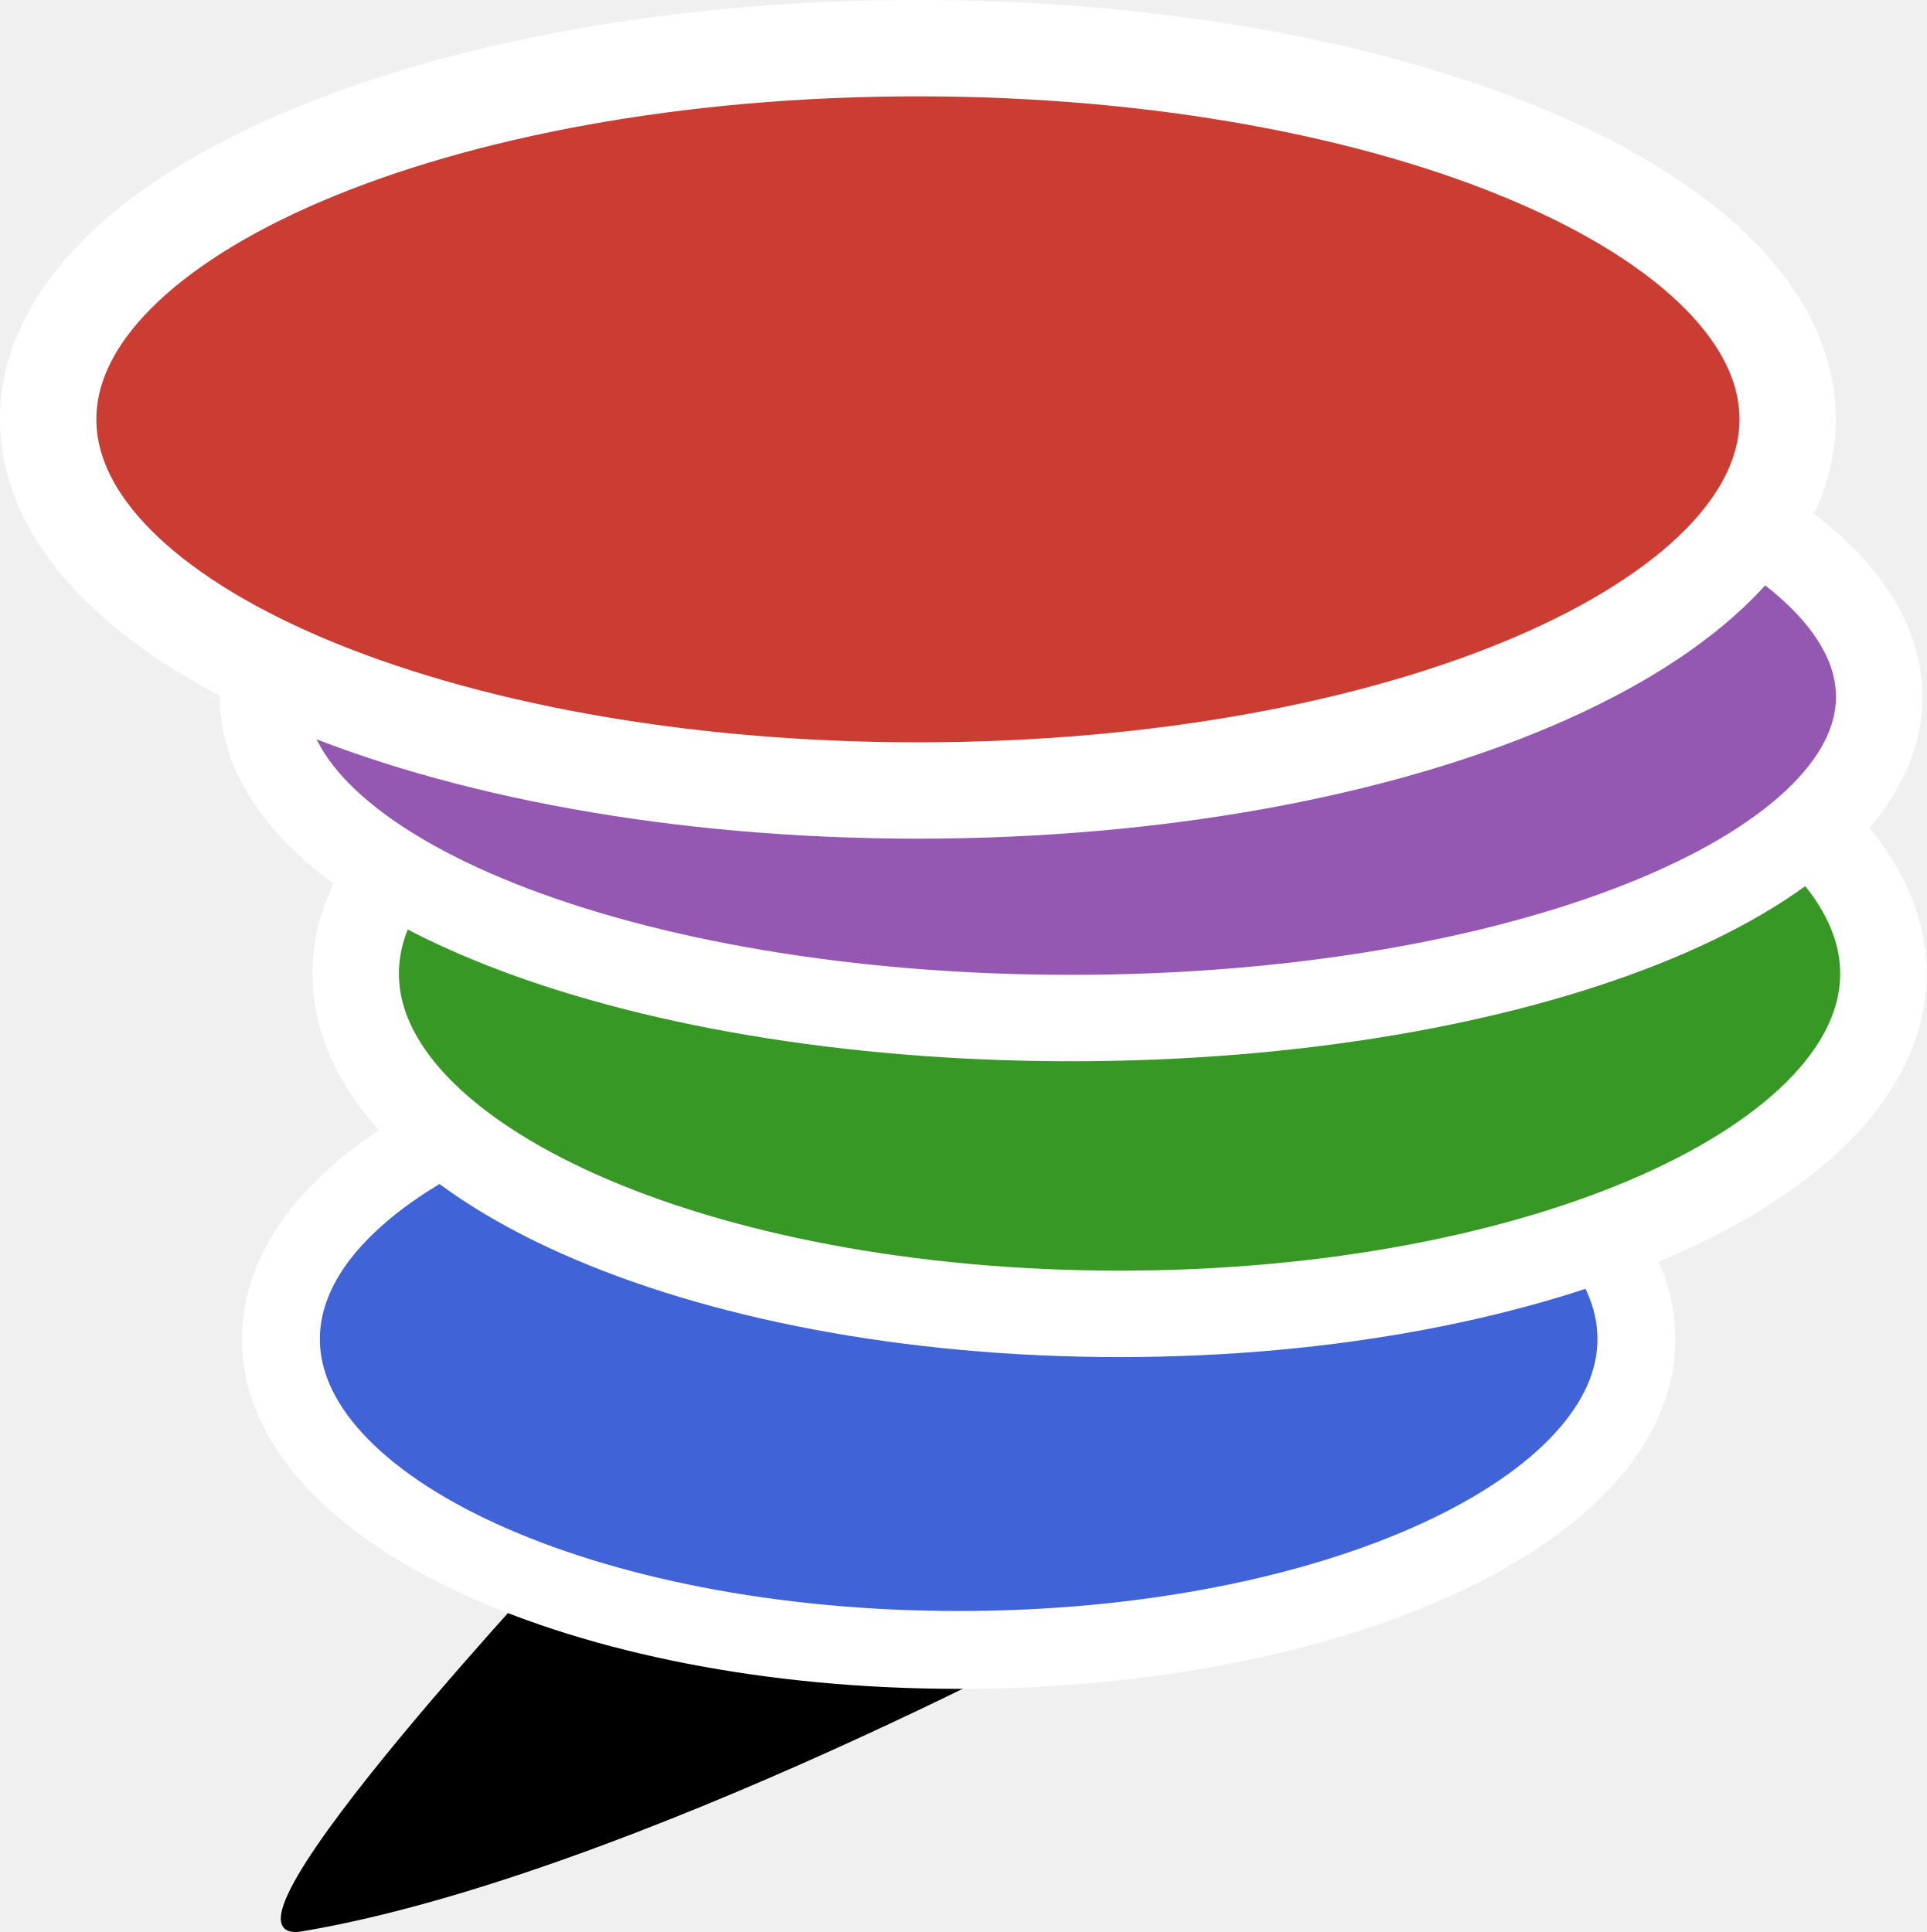
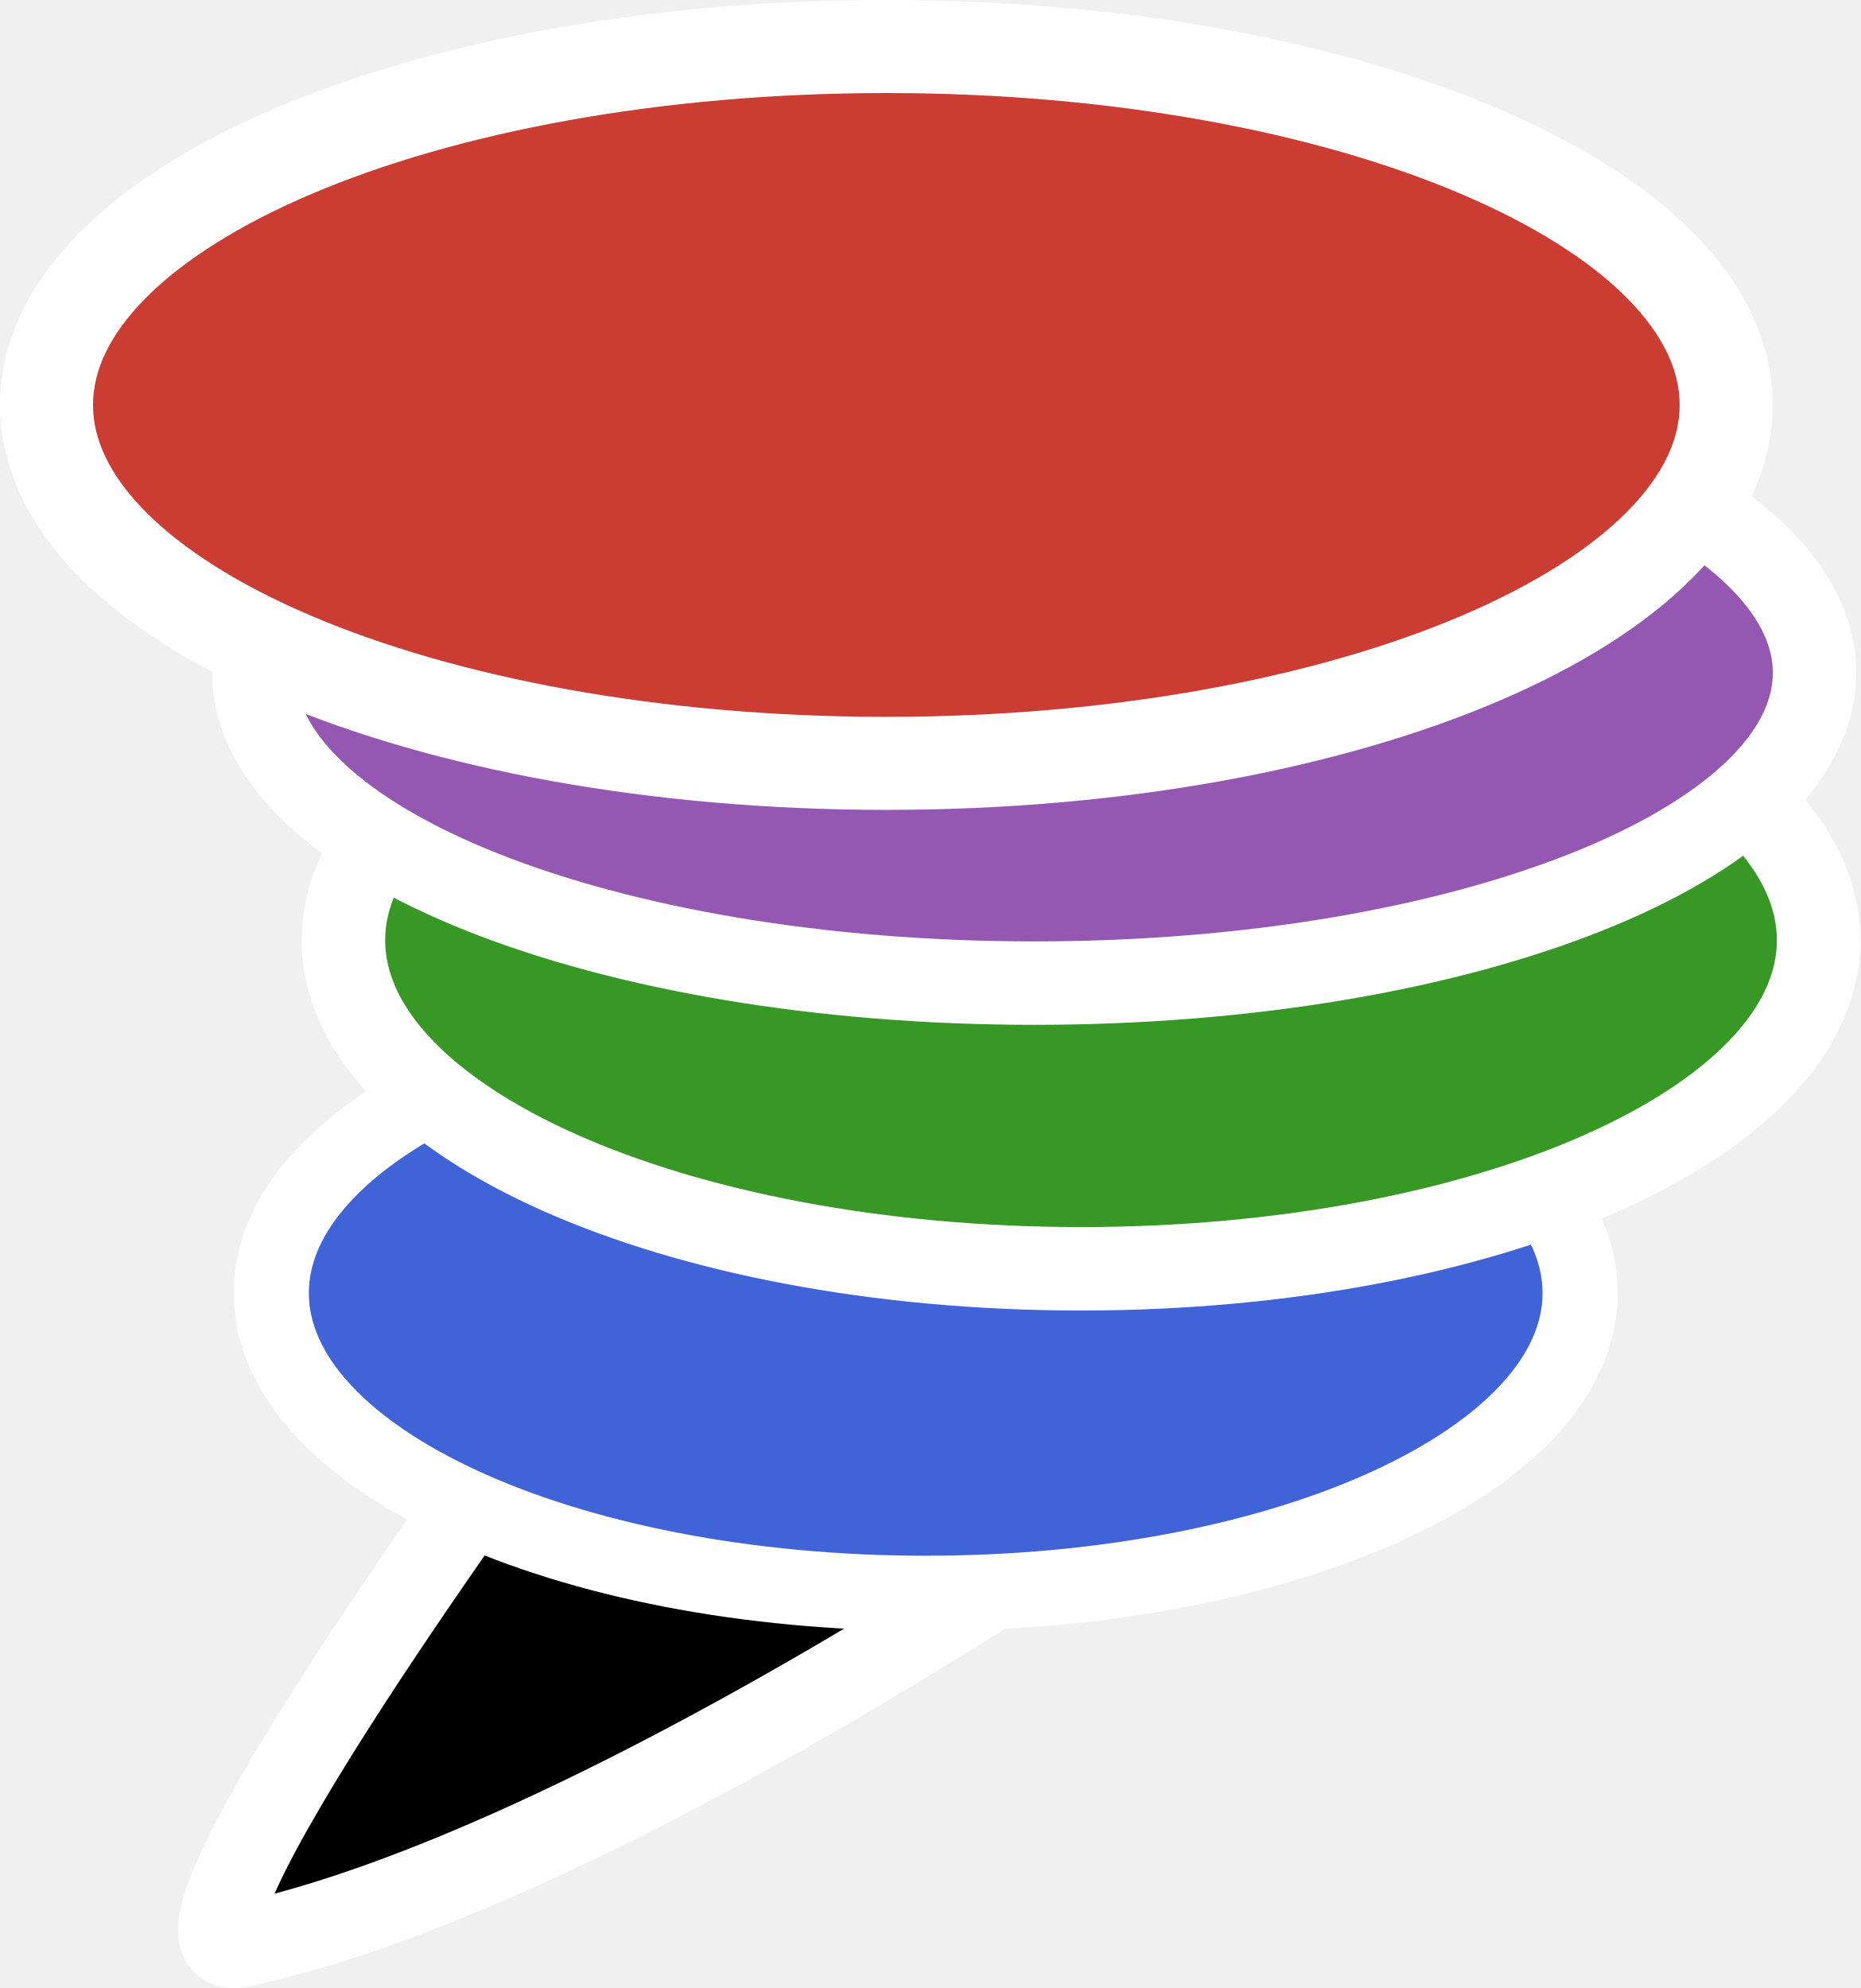
- <svg xmlns="http://www.w3.org/2000/svg" width="139.955mm" height="140.377mm" viewBox="0 0 139.955 140.377" version="1.1" id="svg5">
+ <svg xmlns="http://www.w3.org/2000/svg" width="139.955mm" height="149.578mm" viewBox="0 0 139.955 149.578" version="1.1" id="svg5">
  <defs id="defs2" />
  <g id="layer1" transform="translate(-59.52022,-69.41305)">
-     <path style="fill:#000000;fill-opacity:1;stroke:#000000;stroke-width:0.265px;stroke-linecap:butt;stroke-linejoin:miter;stroke-opacity:1" d="m 101.623,181.121 c 0,0 -28.006,29.804 -20.196,28.494 23.784,-3.989 59.017,-23.265 59.017,-23.265 z" id="path1382" />
+     <path style="fill:#000000;fill-opacity:1;stroke:#ffffff;stroke-width:6.331;stroke-linecap:butt;stroke-linejoin:miter;stroke-dasharray:none;stroke-opacity:1" d="m 100.258,175.006 c 0,0 -31.385,42.639 -22.633,40.765 26.654,-5.706 66.138,-33.284 66.138,-33.284 z" id="path1382" />
    <ellipse style="fill:#4063d8;fill-opacity:1;stroke:#ffffff;stroke-width:5.656;stroke-dasharray:none;stroke-opacity:1" id="path1131-6-2-9" cx="129.161" cy="166.704" rx="49.233" ry="22.591" />
    <ellipse style="fill:#389826;fill-opacity:1;stroke:#ffffff;stroke-width:6.28;stroke-dasharray:none;stroke-opacity:1" id="path1131-6-2" cx="140.847" cy="140.159" rx="55.488" ry="24.718" />
    <ellipse style="fill:#9558b2;fill-opacity:1;stroke:#ffffff;stroke-width:6.277;stroke-dasharray:none;stroke-opacity:1" id="path1131-6" cx="137.326" cy="120.041" rx="58.703" ry="23.342" />
    <ellipse style="opacity:1;fill:#cb3c33;fill-opacity:1;stroke:#ffffff;stroke-width:7;stroke-dasharray:none;stroke-opacity:1" id="path1131" cx="126.2" cy="99.881" rx="63.18" ry="26.968" />
  </g>
</svg>
